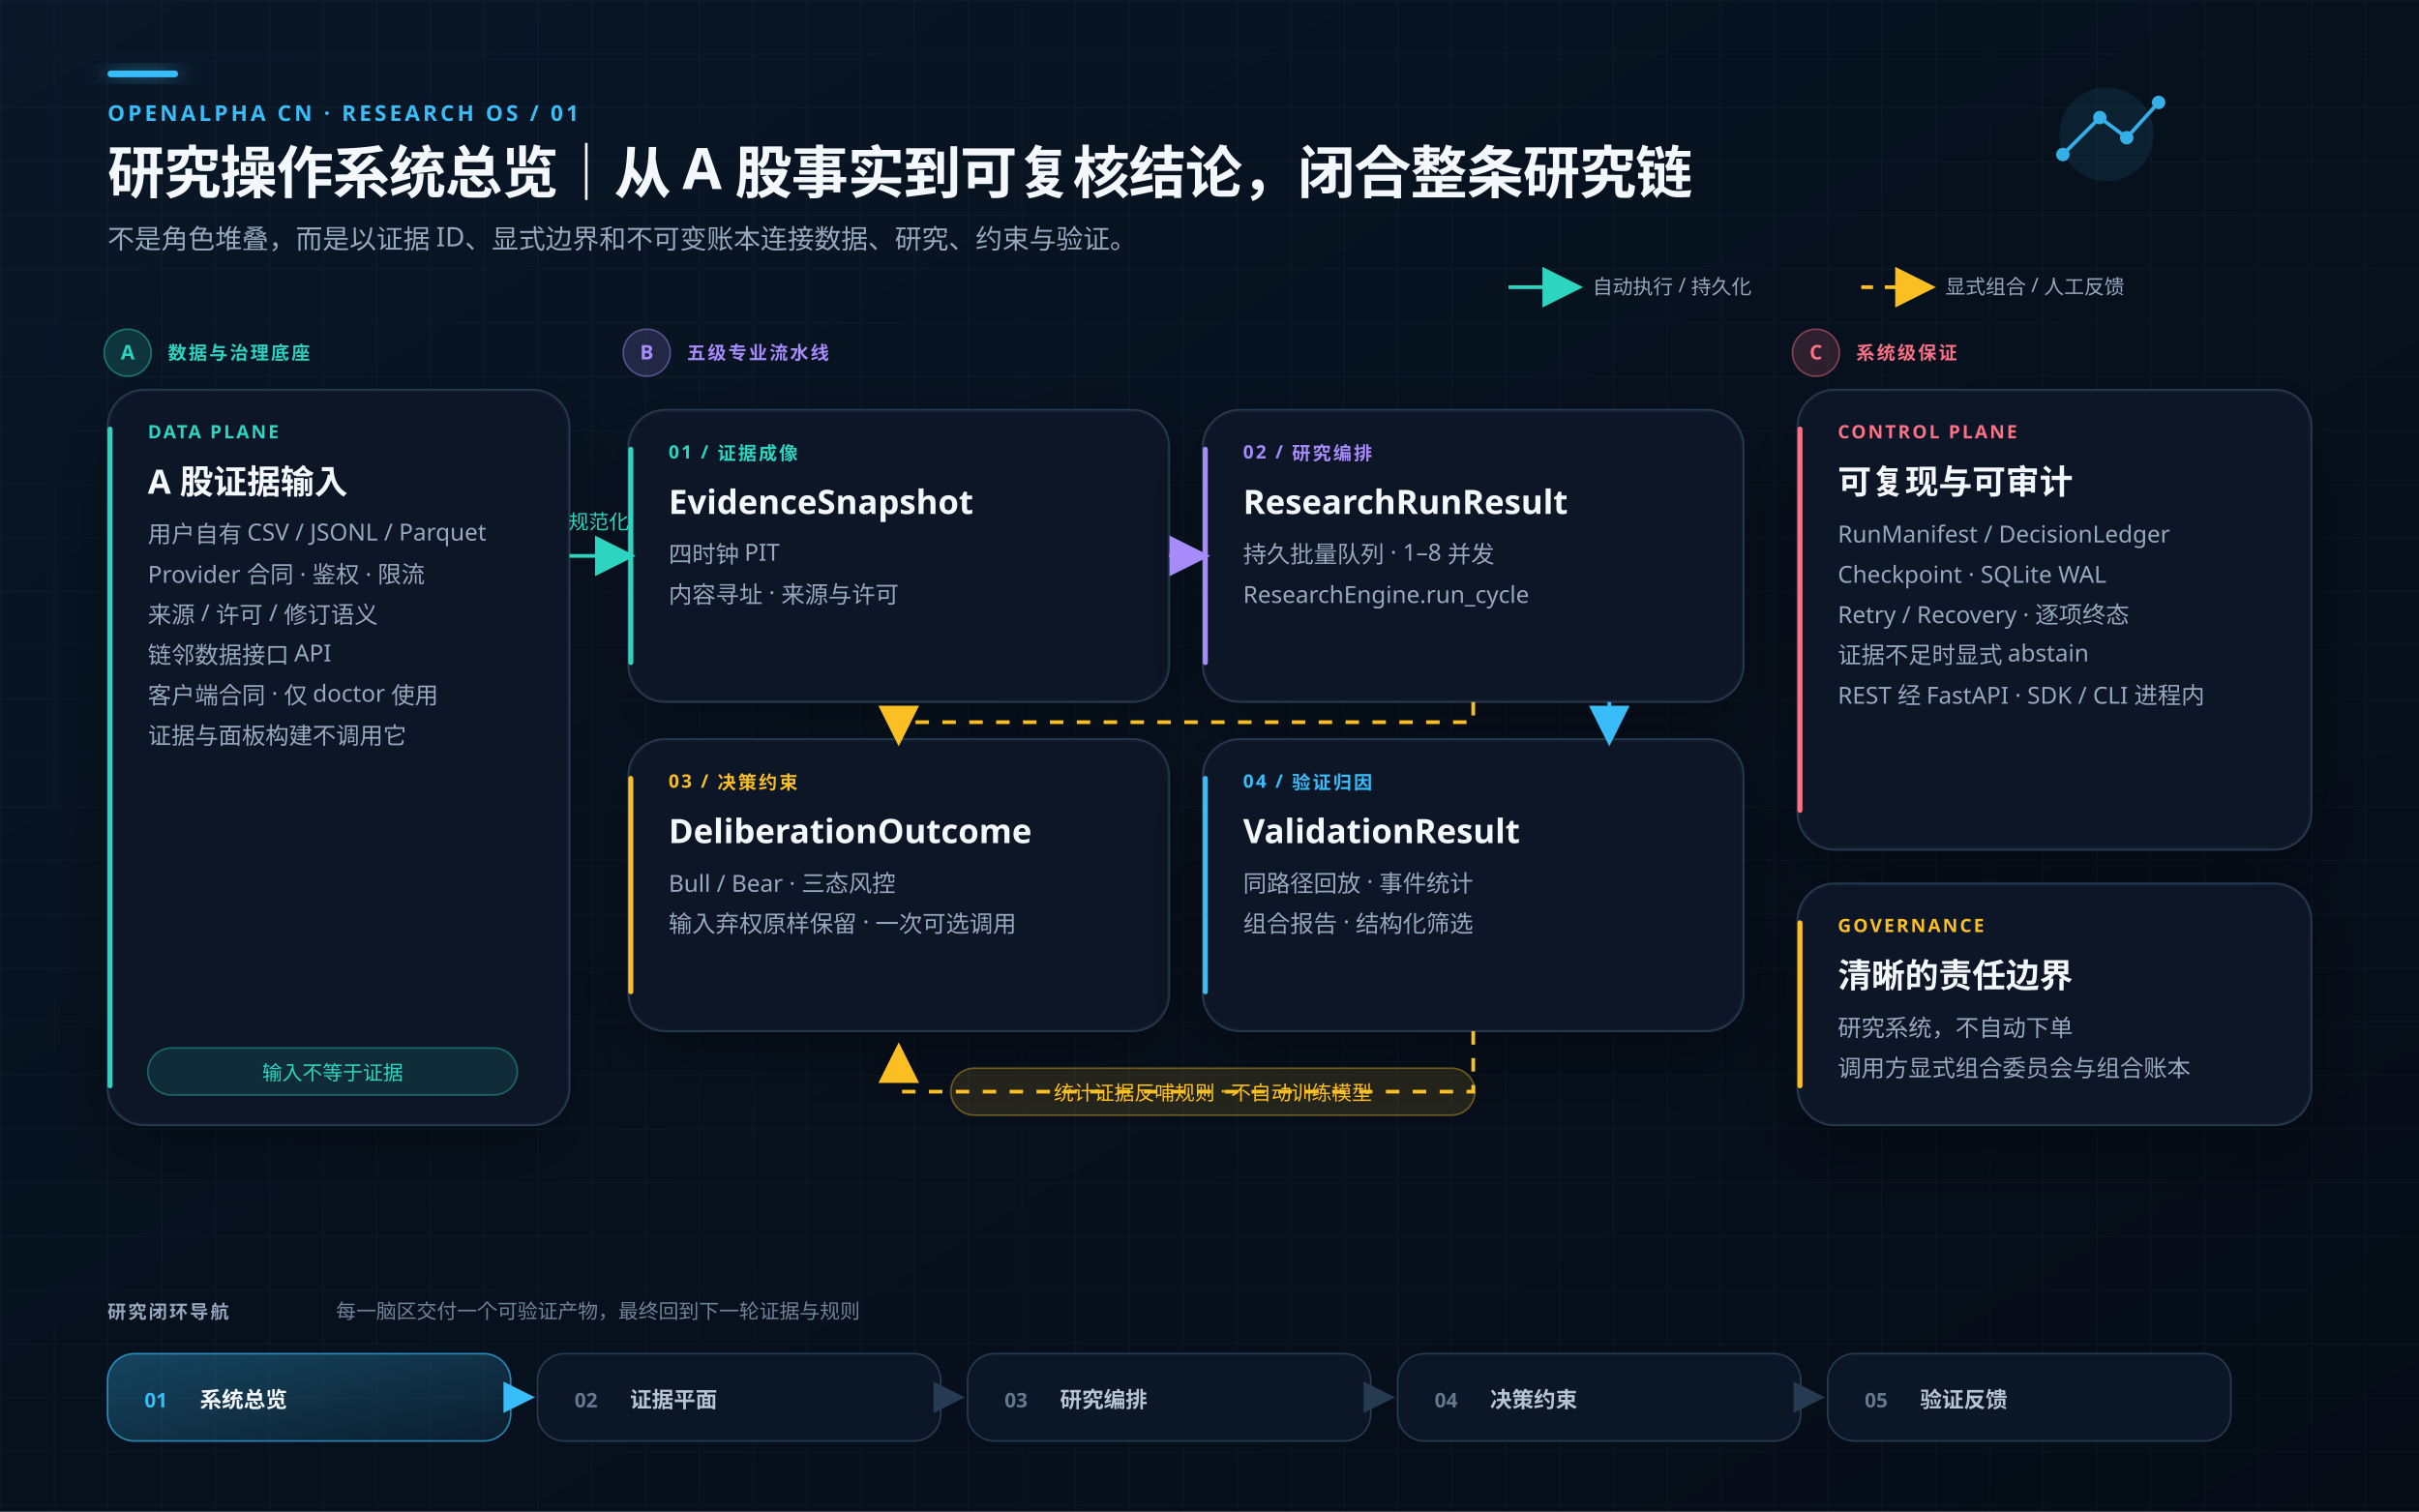
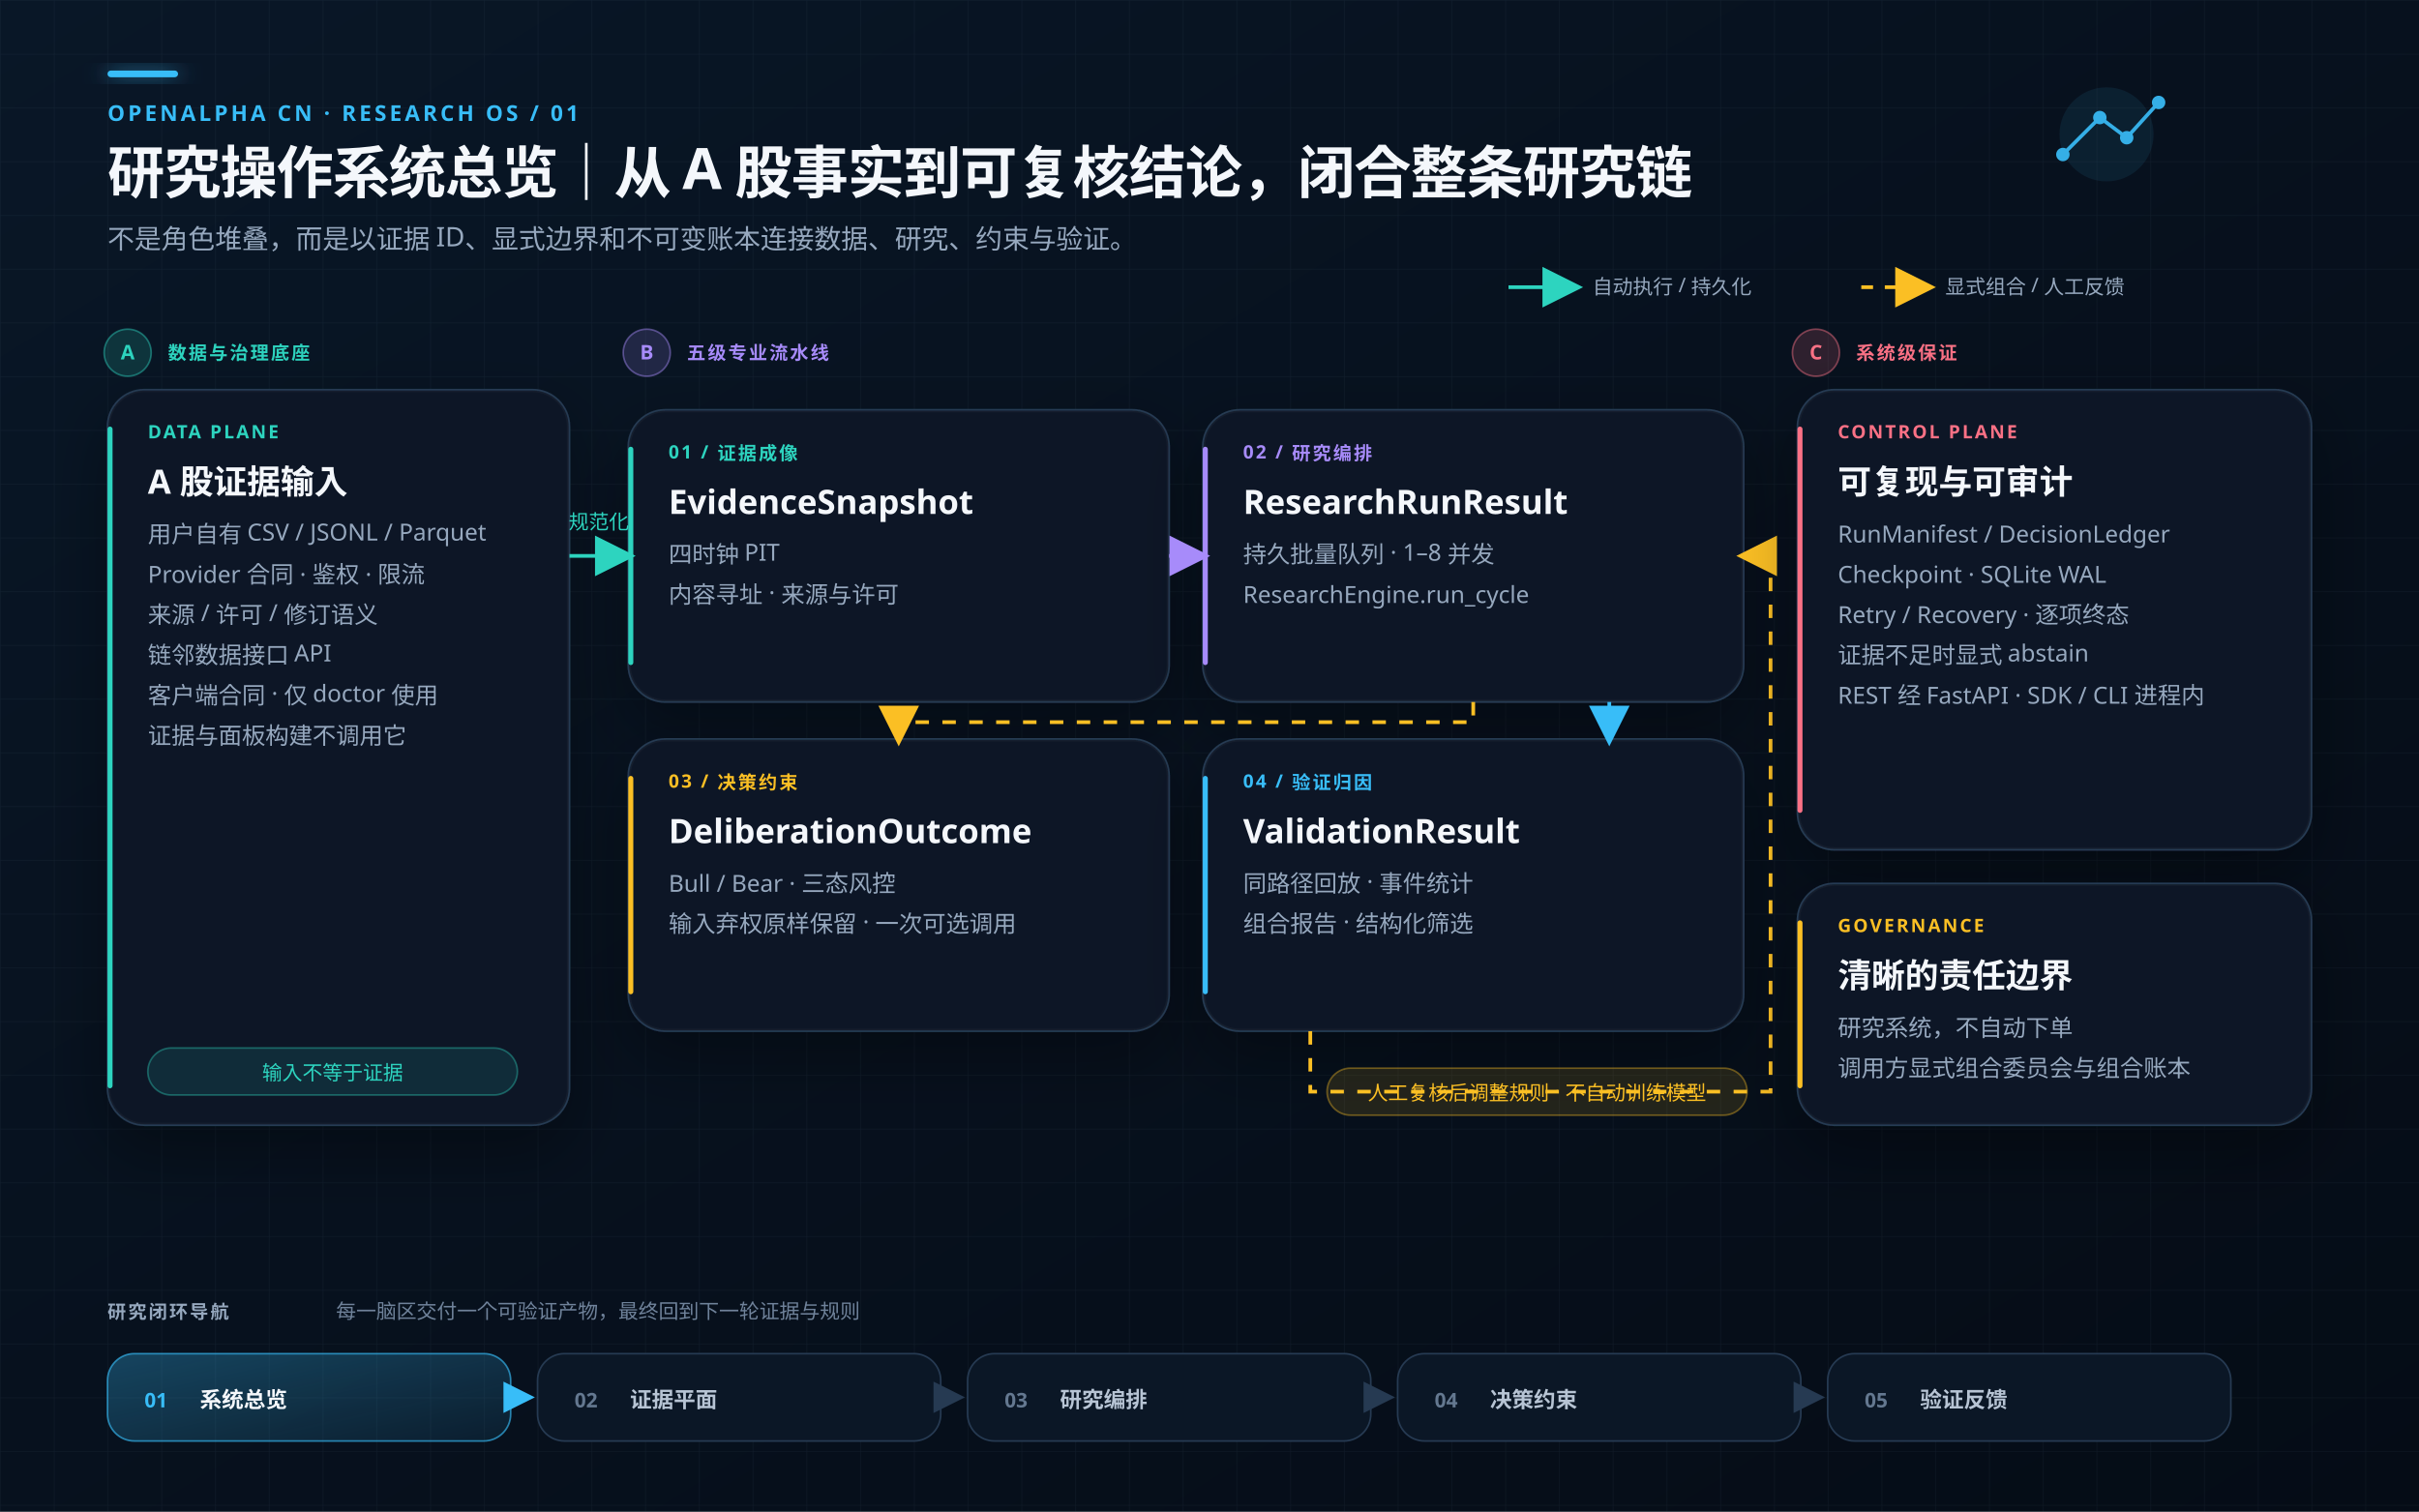
<svg xmlns="http://www.w3.org/2000/svg" width="1440" height="900" viewBox="0 0 1440 900" role="img" aria-labelledby="title desc">
  <defs>
    <linearGradient id="bgGradient" x1="0" y1="0" x2="1" y2="1">
      <stop offset="0" stop-color="#091727" />
      <stop offset=".48" stop-color="#07111E" />
      <stop offset="1" stop-color="#050C16" />
    </linearGradient>
    <radialGradient id="ambient" cx="0" cy="0" r="1" gradientTransform="translate(1160 40) rotate(135) scale(600 420)">
      <stop offset="0" stop-color="#38BDF8" stop-opacity=".16" />
      <stop offset=".62" stop-color="#38BDF8" stop-opacity=".025" />
      <stop offset="1" stop-color="#38BDF8" stop-opacity="0" />
    </radialGradient>
    <linearGradient id="activeNav" x1="0" y1="0" x2="1" y2="1">
      <stop offset="0" stop-color="#38BDF8" stop-opacity=".30" />
      <stop offset="1" stop-color="#38BDF8" stop-opacity=".08" />
    </linearGradient>
    <filter id="shadow" x="-20%" y="-20%" width="150%" height="170%">
      <feDropShadow dx="0" dy="16" stdDeviation="20" flood-color="#000000" flood-opacity=".34" />
    </filter>
    <filter id="softGlow" x="-100%" y="-100%" width="300%" height="300%">
      <feGaussianBlur stdDeviation="7" result="blur" />
      <feMerge>
        <feMergeNode in="blur" />
        <feMergeNode in="SourceGraphic" />
      </feMerge>
    </filter>
    <pattern id="grid" width="32" height="32" patternUnits="userSpaceOnUse">
      <path d="M32 0H0V32" fill="none" stroke="#6D87A3" stroke-width=".55" opacity=".12" />
    </pattern>
    <marker id="arrow" markerWidth="11" markerHeight="11" refX="9" refY="5.5" orient="auto" markerUnits="strokeWidth">
      <path d="M0 0L11 5.5L0 11Z" fill="context-stroke" />
    </marker>
    <style>
      text { font-family: Geist, "Plus Jakarta Sans", "Noto Sans SC", "Microsoft YaHei", sans-serif; }
      .eyebrow { font-size: 13px; font-weight: 760; letter-spacing: 1.8px; }
      .title { font-size: 34px; font-weight: 760; letter-spacing: -.5px; }
      .subtitle { font-size: 16px; font-weight: 480; }
      .micro { font-size: 11px; font-weight: 760; letter-spacing: 1.25px; }
      .cardTitle { font-size: 20px; font-weight: 720; }
      .cardTitleTight { font-size: 17px; font-weight: 720; }
      .body { font-size: 14px; font-weight: 490; }
      .small { font-size: 12px; font-weight: 520; }
      .mono { font-size: 12px; font-weight: 680; font-family: Geist Mono, "Noto Sans Mono CJK SC", monospace; }
      .metric { font-size: 28px; font-weight: 780; letter-spacing: -.5px; }
      .nav { font-size: 13px; font-weight: 680; }
      .navNum { font-size: 12px; font-weight: 800; }
    </style>
  </defs>
  <rect width="1440" height="900" fill="#07111E" />
  <rect width="1440" height="900" fill="url(#bgGradient)" />
  <rect width="1440" height="900" fill="url(#ambient)" />
  <rect width="1440" height="900" fill="url(#grid)" />
  <rect x="64" y="42" width="42" height="4" rx="2" fill="#38BDF8" filter="url(#softGlow)" />
  <text x="64" y="72" class="eyebrow" fill="#38BDF8">OPENALPHA CN · RESEARCH OS / 01</text>
  <text x="64" y="115" class="title" fill="#F4F7FB">研究操作系统总览｜从 A 股事实到可复核结论，闭合整条研究链</text>
  <text x="64" y="148" class="subtitle" fill="#96A8BE">不是角色堆叠，而是以证据 ID、显式边界和不可变账本连接数据、研究、约束与验证。</text>
  <g transform="translate(1210 50)" opacity=".92">
    <circle cx="44" cy="30" r="28" fill="#38BDF8" opacity=".09" />
    <path d="M18 42L40 20L56 32L75 11" fill="none" stroke="#38BDF8" stroke-width="2.2" />
    <circle cx="18" cy="42" r="4" fill="#38BDF8" />
    <circle cx="40" cy="20" r="4" fill="#38BDF8" />
    <circle cx="56" cy="32" r="4" fill="#38BDF8" />
    <circle cx="75" cy="11" r="4" fill="#38BDF8" />
  </g>
  <line x1="898" y1="171" x2="938" y2="171" stroke="#2DD4BF" stroke-width="2.2" marker-end="url(#arrow)" />
  <text x="948" y="175" class="small" fill="#96A8BE" text-anchor="start" opacity="1">自动执行 / 持久化</text>
  <line x1="1108" y1="171" x2="1148" y2="171" stroke="#FBBF24" stroke-width="2.2" stroke-dasharray="7 7" marker-end="url(#arrow)" />
  <text x="1158" y="175" class="small" fill="#96A8BE" text-anchor="start" opacity="1">显式组合 / 人工反馈</text>
  <circle cx="76" cy="210" r="14" fill="#2DD4BF" fill-opacity=".16" stroke="#2DD4BF" stroke-opacity=".45" />
  <text x="76" y="214" class="navNum" fill="#2DD4BF" text-anchor="middle" opacity="1">A</text>
  <text x="100" y="214" class="micro" fill="#2DD4BF" text-anchor="start" opacity="1">数据与治理底座</text>
  <rect x="64" y="232" width="275" height="438" rx="22" fill="#0C1928" stroke="#263A52" filter="url(#shadow)" />
  <rect x="65" y="233" width="273" height="436" rx="21" fill="none" stroke="#FFFFFF" stroke-opacity=".035" />
  <rect x="64" y="254" width="3" height="394" rx="1.5" fill="#2DD4BF" />
  <text x="88" y="261" class="micro" fill="#2DD4BF" text-anchor="start" opacity="1">DATA PLANE</text>
  <text x="88" y="294" class="cardTitle" fill="#F4F7FB" text-anchor="start" opacity="1">A 股证据输入</text>
  <text x="88" y="323" class="body" fill="#96A8BE" text-anchor="start" opacity="1">用户自有 CSV / JSONL / Parquet</text>
  <text x="88" y="347" class="body" fill="#96A8BE" text-anchor="start" opacity="1">Provider 合同 · 鉴权 · 限流</text>
  <text x="88" y="371" class="body" fill="#96A8BE" text-anchor="start" opacity="1">来源 / 许可 / 修订语义</text>
  <text x="88" y="395" class="body" fill="#96A8BE" text-anchor="start" opacity="1">链邻数据接口 API</text>
  <text x="88" y="419" class="body" fill="#96A8BE" text-anchor="start" opacity="1">客户端合同 · 仅 doctor 使用</text>
  <text x="88" y="443" class="body" fill="#96A8BE" text-anchor="start" opacity="1">证据与面板构建不调用它</text>
  <rect x="88" y="624" width="220" height="28" rx="14" fill="#2DD4BF" fill-opacity="0.12" stroke="#2DD4BF" stroke-opacity=".38" />
  <text x="198.0" y="643" class="small" fill="#2DD4BF" text-anchor="middle" opacity="1">输入不等于证据</text>
  <circle cx="385" cy="210" r="14" fill="#A78BFA" fill-opacity=".16" stroke="#A78BFA" stroke-opacity=".45" />
  <text x="385" y="214" class="navNum" fill="#A78BFA" text-anchor="middle" opacity="1">B</text>
  <text x="409" y="214" class="micro" fill="#A78BFA" text-anchor="start" opacity="1">五级专业流水线</text>
  <rect x="374" y="244" width="322" height="174" rx="22" fill="#0C1928" stroke="#263A52" filter="url(#shadow)" />
  <rect x="375" y="245" width="320" height="172" rx="21" fill="none" stroke="#FFFFFF" stroke-opacity=".035" />
  <rect x="374" y="266" width="3" height="130" rx="1.5" fill="#2DD4BF" />
  <text x="398" y="273" class="micro" fill="#2DD4BF" text-anchor="start" opacity="1">01 / 证据成像</text>
  <text x="398" y="306" class="cardTitle" fill="#F4F7FB" text-anchor="start" opacity="1">EvidenceSnapshot</text>
  <text x="398" y="335" class="body" fill="#96A8BE" text-anchor="start" opacity="1">四时钟 PIT</text>
  <text x="398" y="359" class="body" fill="#96A8BE" text-anchor="start" opacity="1">内容寻址 · 来源与许可</text>
  <rect x="716" y="244" width="322" height="174" rx="22" fill="#0C1928" stroke="#263A52" filter="url(#shadow)" />
  <rect x="717" y="245" width="320" height="172" rx="21" fill="none" stroke="#FFFFFF" stroke-opacity=".035" />
  <rect x="716" y="266" width="3" height="130" rx="1.5" fill="#A78BFA" />
  <text x="740" y="273" class="micro" fill="#A78BFA" text-anchor="start" opacity="1">02 / 研究编排</text>
  <text x="740" y="306" class="cardTitle" fill="#F4F7FB" text-anchor="start" opacity="1">ResearchRunResult</text>
  <text x="740" y="335" class="body" fill="#96A8BE" text-anchor="start" opacity="1">持久批量队列 · 1–8 并发</text>
  <text x="740" y="359" class="body" fill="#96A8BE" text-anchor="start" opacity="1">ResearchEngine.run_cycle</text>
  <rect x="374" y="440" width="322" height="174" rx="22" fill="#0C1928" stroke="#263A52" filter="url(#shadow)" />
  <rect x="375" y="441" width="320" height="172" rx="21" fill="none" stroke="#FFFFFF" stroke-opacity=".035" />
  <rect x="374" y="462" width="3" height="130" rx="1.5" fill="#FBBF24" />
  <text x="398" y="469" class="micro" fill="#FBBF24" text-anchor="start" opacity="1">03 / 决策约束</text>
  <text x="398" y="502" class="cardTitle" fill="#F4F7FB" text-anchor="start" opacity="1">DeliberationOutcome</text>
  <text x="398" y="531" class="body" fill="#96A8BE" text-anchor="start" opacity="1">Bull / Bear · 三态风控</text>
  <text x="398" y="555" class="body" fill="#96A8BE" text-anchor="start" opacity="1">输入弃权原样保留 · 一次可选调用</text>
  <rect x="716" y="440" width="322" height="174" rx="22" fill="#0C1928" stroke="#263A52" filter="url(#shadow)" />
  <rect x="717" y="441" width="320" height="172" rx="21" fill="none" stroke="#FFFFFF" stroke-opacity=".035" />
  <rect x="716" y="462" width="3" height="130" rx="1.5" fill="#38BDF8" />
  <text x="740" y="469" class="micro" fill="#38BDF8" text-anchor="start" opacity="1">04 / 验证归因</text>
  <text x="740" y="502" class="cardTitle" fill="#F4F7FB" text-anchor="start" opacity="1">ValidationResult</text>
  <text x="740" y="531" class="body" fill="#96A8BE" text-anchor="start" opacity="1">同路径回放 · 事件统计</text>
  <text x="740" y="555" class="body" fill="#96A8BE" text-anchor="start" opacity="1">组合报告 · 结构化筛选</text>
  <path d="M696 331L716 331" fill="none" stroke="#A78BFA" stroke-width="2.2" marker-end="url(#arrow)" />
  <path d="M877 418V430H535V440" fill="none" stroke="#FBBF24" stroke-width="2.2" stroke-dasharray="8 8" marker-end="url(#arrow)" opacity="1" />
  <path d="M958 418L958 440" fill="none" stroke="#38BDF8" stroke-width="2.2" stroke-dasharray="8 8" marker-end="url(#arrow)" />
-   <path d="M877 614V650H535V625" fill="none" stroke="#FBBF24" stroke-width="2.2" stroke-dasharray="8 8" marker-end="url(#arrow)" opacity="1" />
-   <rect x="566" y="636" width="312" height="28" rx="14" fill="#FBBF24" fill-opacity="0.12" stroke="#FBBF24" stroke-opacity=".38" />
-   <text x="722.0" y="655" class="small" fill="#FBBF24" text-anchor="middle" opacity="1">统计证据反哺规则 · 不自动训练模型</text>
+   <path d="M780 614V650H1054V331H1038" fill="none" stroke="#FBBF24" stroke-width="2.2" stroke-dasharray="8 8" marker-end="url(#arrow)" opacity="1" />
+   <rect x="790" y="636" width="250" height="28" rx="14" fill="#FBBF24" fill-opacity="0.12" stroke="#FBBF24" stroke-opacity=".38" />
+   <text x="915.0" y="655" class="small" fill="#FBBF24" text-anchor="middle" opacity="1">人工复核后调整规则 · 不自动训练模型</text>
  <path d="M339 331L374 331" fill="none" stroke="#2DD4BF" stroke-width="2.2" marker-end="url(#arrow)" />
  <text x="356.5" y="315" class="small" fill="#2DD4BF" text-anchor="middle" opacity="1">规范化</text>
  <circle cx="1081" cy="210" r="14" fill="#FB7185" fill-opacity=".16" stroke="#FB7185" stroke-opacity=".45" />
  <text x="1081" y="214" class="navNum" fill="#FB7185" text-anchor="middle" opacity="1">C</text>
  <text x="1105" y="214" class="micro" fill="#FB7185" text-anchor="start" opacity="1">系统级保证</text>
  <rect x="1070" y="232" width="306" height="274" rx="22" fill="#0C1928" stroke="#263A52" filter="url(#shadow)" />
  <rect x="1071" y="233" width="304" height="272" rx="21" fill="none" stroke="#FFFFFF" stroke-opacity=".035" />
  <rect x="1070" y="254" width="3" height="230" rx="1.5" fill="#FB7185" />
  <text x="1094" y="261" class="micro" fill="#FB7185" text-anchor="start" opacity="1">CONTROL PLANE</text>
  <text x="1094" y="294" class="cardTitle" fill="#F4F7FB" text-anchor="start" opacity="1">可复现与可审计</text>
  <text x="1094" y="323" class="body" fill="#96A8BE" text-anchor="start" opacity="1">RunManifest / DecisionLedger</text>
  <text x="1094" y="347" class="body" fill="#96A8BE" text-anchor="start" opacity="1">Checkpoint · SQLite WAL</text>
  <text x="1094" y="371" class="body" fill="#96A8BE" text-anchor="start" opacity="1">Retry / Recovery · 逐项终态</text>
  <text x="1094" y="395" class="body" fill="#96A8BE" text-anchor="start" opacity="1">证据不足时显式 abstain</text>
  <text x="1094" y="419" class="body" fill="#96A8BE" text-anchor="start" opacity="1">REST 经 FastAPI · SDK / CLI 进程内</text>
  <rect x="1070" y="526" width="306" height="144" rx="22" fill="#0C1928" stroke="#263A52" filter="url(#shadow)" />
  <rect x="1071" y="527" width="304" height="142" rx="21" fill="none" stroke="#FFFFFF" stroke-opacity=".035" />
  <rect x="1070" y="548" width="3" height="100" rx="1.5" fill="#FBBF24" />
  <text x="1094" y="555" class="micro" fill="#FBBF24" text-anchor="start" opacity="1">GOVERNANCE</text>
  <text x="1094" y="588" class="cardTitle" fill="#F4F7FB" text-anchor="start" opacity="1">清晰的责任边界</text>
  <text x="1094" y="617" class="body" fill="#96A8BE" text-anchor="start" opacity="1">研究系统，不自动下单</text>
  <text x="1094" y="641" class="body" fill="#96A8BE" text-anchor="start" opacity="1">调用方显式组合委员会与组合账本</text>
  <text x="64" y="785" class="micro" fill="#96A8BE" text-anchor="start" opacity="1">研究闭环导航</text>
  <text x="200" y="785" class="small" fill="#6F829A" text-anchor="start" opacity="1">每一脑区交付一个可验证产物，最终回到下一轮证据与规则</text>
  <rect x="64" y="806" width="240" height="52" rx="16" fill="url(#activeNav)" stroke="#38BDF8" stroke-opacity=".64" />
  <text x="86" y="838" class="navNum" fill="#38BDF8" text-anchor="start" opacity="1">01</text>
  <text x="119" y="838" class="nav" fill="#F4F7FB" text-anchor="start" opacity="1">系统总览</text>
  <path d="M309 832H315" stroke="#38BDF8" stroke-width="1.7" marker-end="url(#arrow)" />
  <rect x="320" y="806" width="240" height="52" rx="16" fill="#0B1726" stroke="#263A52" />
  <text x="342" y="838" class="navNum" fill="#647890" text-anchor="start" opacity="1">02</text>
  <text x="375" y="838" class="nav" fill="#B7C4D4" text-anchor="start" opacity="1">证据平面</text>
  <path d="M565 832H571" stroke="#263A52" stroke-width="1.7" marker-end="url(#arrow)" />
  <rect x="576" y="806" width="240" height="52" rx="16" fill="#0B1726" stroke="#263A52" />
  <text x="598" y="838" class="navNum" fill="#647890" text-anchor="start" opacity="1">03</text>
  <text x="631" y="838" class="nav" fill="#B7C4D4" text-anchor="start" opacity="1">研究编排</text>
  <path d="M821 832H827" stroke="#263A52" stroke-width="1.7" marker-end="url(#arrow)" />
  <rect x="832" y="806" width="240" height="52" rx="16" fill="#0B1726" stroke="#263A52" />
  <text x="854" y="838" class="navNum" fill="#647890" text-anchor="start" opacity="1">04</text>
  <text x="887" y="838" class="nav" fill="#B7C4D4" text-anchor="start" opacity="1">决策约束</text>
  <path d="M1077 832H1083" stroke="#263A52" stroke-width="1.7" marker-end="url(#arrow)" />
  <rect x="1088" y="806" width="240" height="52" rx="16" fill="#0B1726" stroke="#263A52" />
  <text x="1110" y="838" class="navNum" fill="#647890" text-anchor="start" opacity="1">05</text>
  <text x="1143" y="838" class="nav" fill="#B7C4D4" text-anchor="start" opacity="1">验证反馈</text>
</svg>
